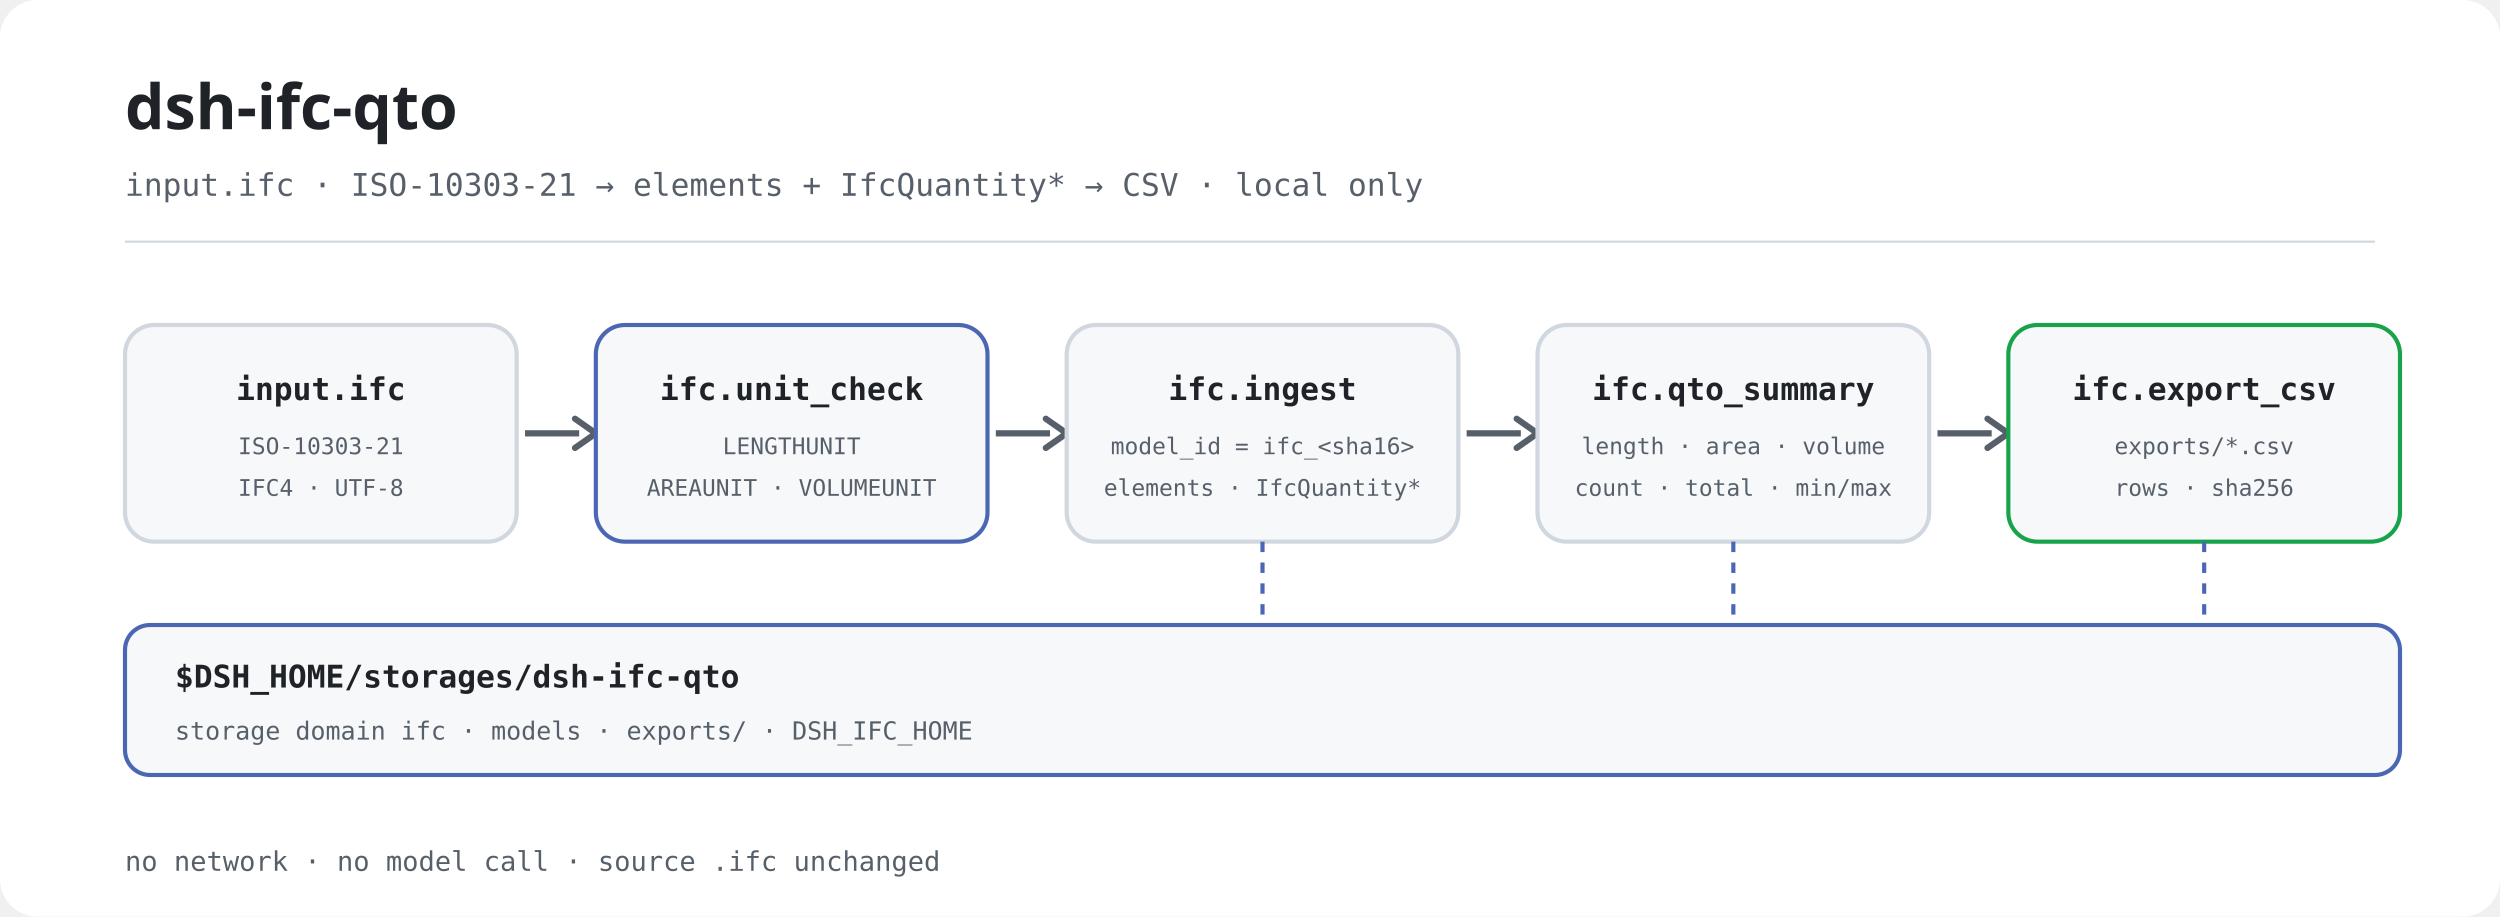
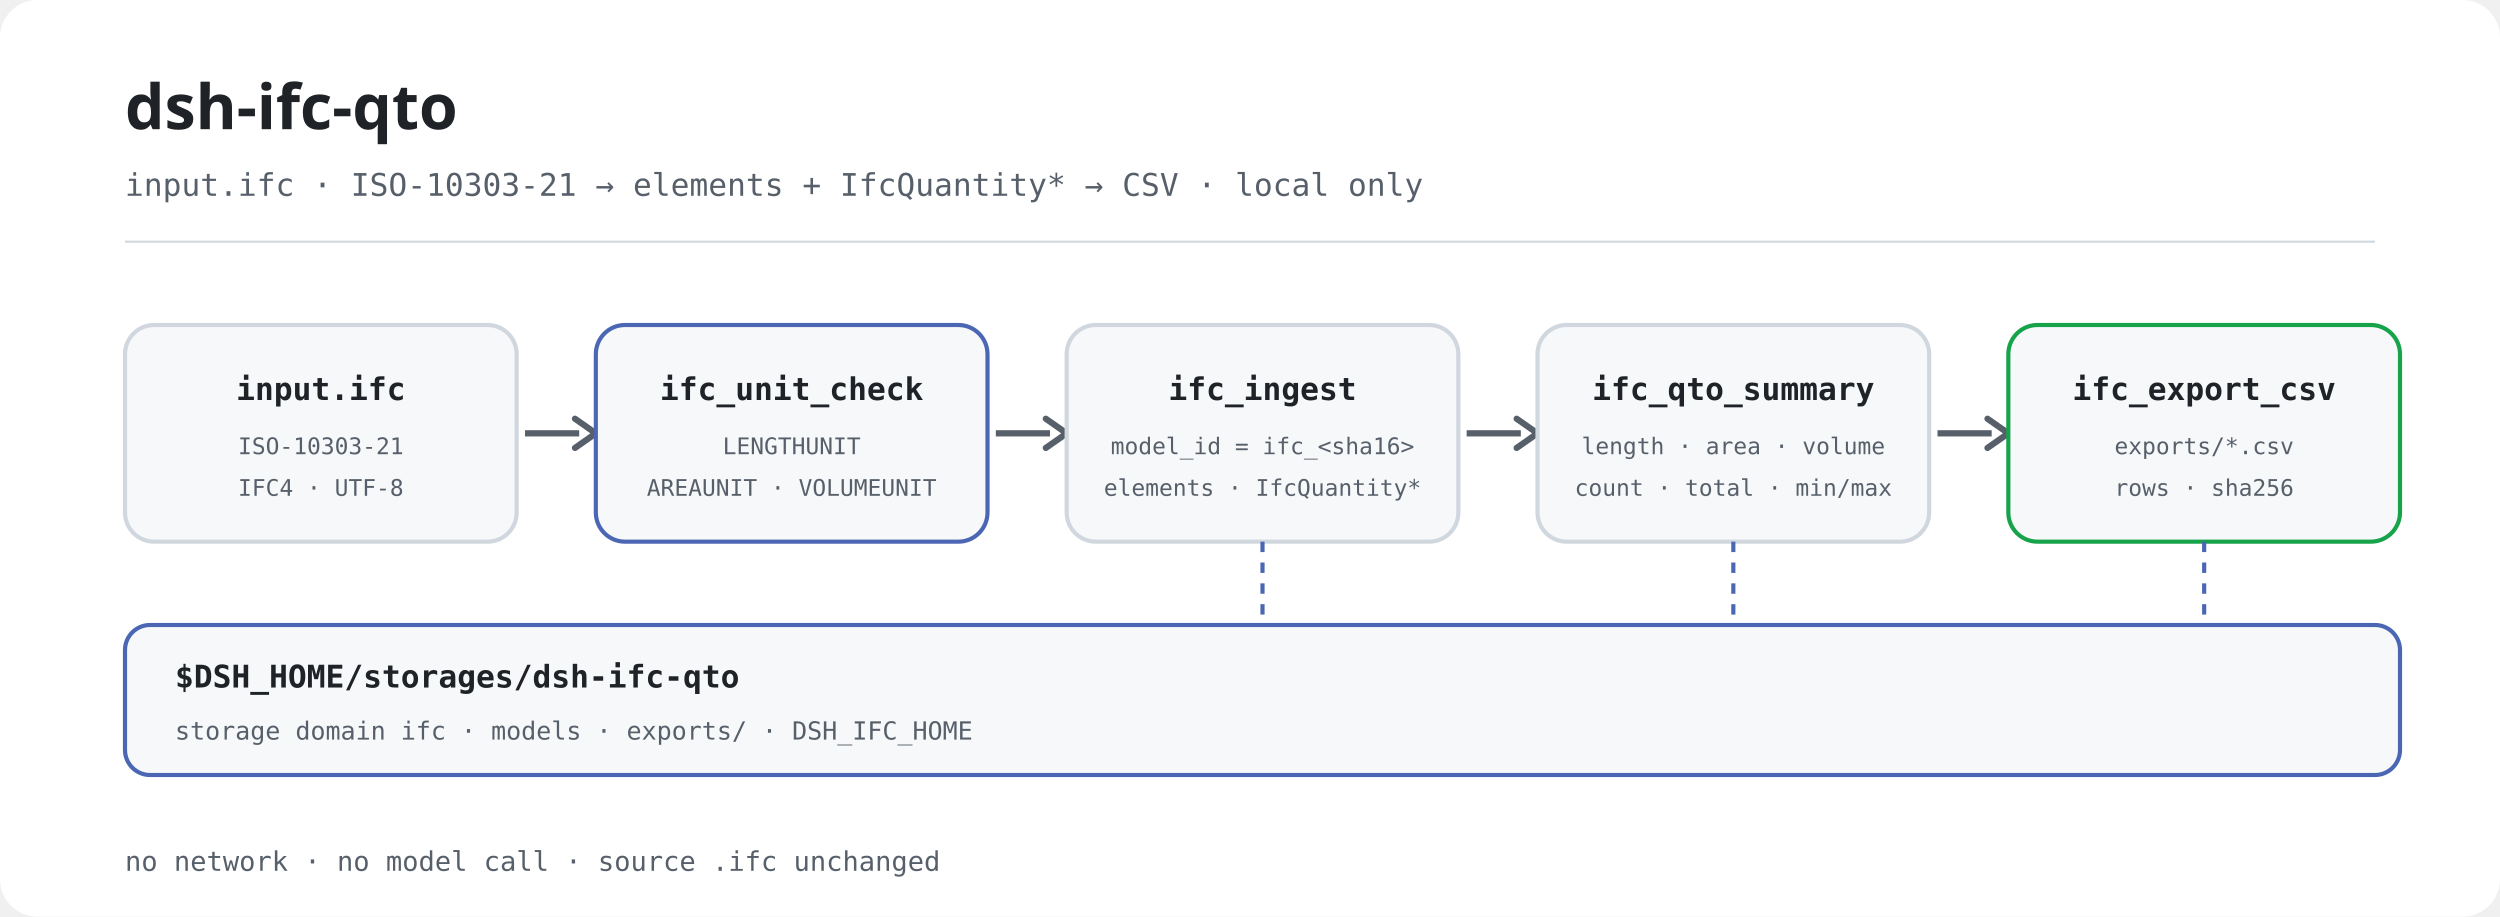
<svg xmlns="http://www.w3.org/2000/svg" width="1200" height="440" viewBox="0 0 1200 440" role="img" aria-label="dsh-ifc-qto pipeline">
  <rect width="1200" height="440" rx="18" fill="#ffffff" />
  <text x="60" y="62" fill="#1f2328" font-family="ui-sans-serif,system-ui,sans-serif" font-size="30" font-weight="700">dsh-ifc-qto</text>
  <text x="60" y="94" fill="#57606a" font-family="ui-monospace,monospace" font-size="15">input.ifc · ISO-10303-21 → elements + IfcQuantity* → CSV · local only</text>
  <line x1="60" y1="116" x2="1140" y2="116" stroke="#d0d7de" />
  <rect x="60" y="156" width="188" height="104" rx="14" fill="#f6f8fa" stroke="#d0d7de" stroke-width="2" />
  <text x="154" y="192" fill="#1f2328" text-anchor="middle" font-family="ui-monospace,monospace" font-size="15" font-weight="700">input.ifc</text>
  <text x="154" y="218" fill="#57606a" text-anchor="middle" font-family="ui-monospace,monospace" font-size="11">ISO-10303-21</text>
  <text x="154" y="238" fill="#57606a" text-anchor="middle" font-family="ui-monospace,monospace" font-size="11">IFC4 · UTF-8</text>
  <path d="M252 208h26" stroke="#57606a" stroke-width="3" />
  <path d="M276 201l10 7-10 7" fill="none" stroke="#57606a" stroke-width="3" stroke-linecap="round" stroke-linejoin="round" />
  <rect x="286" y="156" width="188" height="104" rx="14" fill="#f6f8fa" stroke="#4B67B4" stroke-width="2" />
-   <text x="380" y="192" fill="#1f2328" text-anchor="middle" font-family="ui-monospace,monospace" font-size="15" font-weight="700">ifc.unit_check</text>
+   <text x="380" y="192" fill="#1f2328" text-anchor="middle" font-family="ui-monospace,monospace" font-size="15" font-weight="700">ifc_unit_check</text>
  <text x="380" y="218" fill="#57606a" text-anchor="middle" font-family="ui-monospace,monospace" font-size="11">LENGTHUNIT</text>
  <text x="380" y="238" fill="#57606a" text-anchor="middle" font-family="ui-monospace,monospace" font-size="11">AREAUNIT · VOLUMEUNIT</text>
  <path d="M478 208h26" stroke="#57606a" stroke-width="3" />
  <path d="M502 201l10 7-10 7" fill="none" stroke="#57606a" stroke-width="3" stroke-linecap="round" stroke-linejoin="round" />
  <rect x="512" y="156" width="188" height="104" rx="14" fill="#f6f8fa" stroke="#d0d7de" stroke-width="2" />
-   <text x="606" y="192" fill="#1f2328" text-anchor="middle" font-family="ui-monospace,monospace" font-size="15" font-weight="700">ifc.ingest</text>
+   <text x="606" y="192" fill="#1f2328" text-anchor="middle" font-family="ui-monospace,monospace" font-size="15" font-weight="700">ifc_ingest</text>
  <text x="606" y="218" fill="#57606a" text-anchor="middle" font-family="ui-monospace,monospace" font-size="11">model_id = ifc_&lt;sha16&gt;</text>
  <text x="606" y="238" fill="#57606a" text-anchor="middle" font-family="ui-monospace,monospace" font-size="11">elements · IfcQuantity*</text>
  <path d="M704 208h26" stroke="#57606a" stroke-width="3" />
  <path d="M728 201l10 7-10 7" fill="none" stroke="#57606a" stroke-width="3" stroke-linecap="round" stroke-linejoin="round" />
  <rect x="738" y="156" width="188" height="104" rx="14" fill="#f6f8fa" stroke="#d0d7de" stroke-width="2" />
-   <text x="832" y="192" fill="#1f2328" text-anchor="middle" font-family="ui-monospace,monospace" font-size="15" font-weight="700">ifc.qto_summary</text>
+   <text x="832" y="192" fill="#1f2328" text-anchor="middle" font-family="ui-monospace,monospace" font-size="15" font-weight="700">ifc_qto_summary</text>
  <text x="832" y="218" fill="#57606a" text-anchor="middle" font-family="ui-monospace,monospace" font-size="11">length · area · volume</text>
  <text x="832" y="238" fill="#57606a" text-anchor="middle" font-family="ui-monospace,monospace" font-size="11">count · total · min/max</text>
  <path d="M930 208h26" stroke="#57606a" stroke-width="3" />
  <path d="M954 201l10 7-10 7" fill="none" stroke="#57606a" stroke-width="3" stroke-linecap="round" stroke-linejoin="round" />
  <rect x="964" y="156" width="188" height="104" rx="14" fill="#f6f8fa" stroke="#16a34a" stroke-width="2" />
-   <text x="1058" y="192" fill="#1f2328" text-anchor="middle" font-family="ui-monospace,monospace" font-size="15" font-weight="700">ifc.export_csv</text>
+   <text x="1058" y="192" fill="#1f2328" text-anchor="middle" font-family="ui-monospace,monospace" font-size="15" font-weight="700">ifc_export_csv</text>
  <text x="1058" y="218" fill="#57606a" text-anchor="middle" font-family="ui-monospace,monospace" font-size="11">exports/*.csv</text>
  <text x="1058" y="238" fill="#57606a" text-anchor="middle" font-family="ui-monospace,monospace" font-size="11">rows · sha256</text>
  <path d="M606 260v40" stroke="#4B67B4" stroke-width="2" stroke-dasharray="5 5" />
  <path d="M832 260v40" stroke="#4B67B4" stroke-width="2" stroke-dasharray="5 5" />
  <path d="M1058 260v40" stroke="#4B67B4" stroke-width="2" stroke-dasharray="5 5" />
  <rect x="60" y="300" width="1092" height="72" rx="12" fill="#f6f8fa" stroke="#4B67B4" stroke-width="2" />
  <text x="84" y="330" fill="#1f2328" font-family="ui-monospace,monospace" font-size="15" font-weight="700">$DSH_HOME/storages/dsh-ifc-qto</text>
  <text x="84" y="355" fill="#57606a" font-family="ui-monospace,monospace" font-size="12">storage domain ifc · models · exports/ · DSH_IFC_HOME</text>
  <text x="60" y="418" fill="#57606a" font-family="ui-monospace,monospace" font-size="13">no network · no model call · source .ifc unchanged</text>
</svg>
